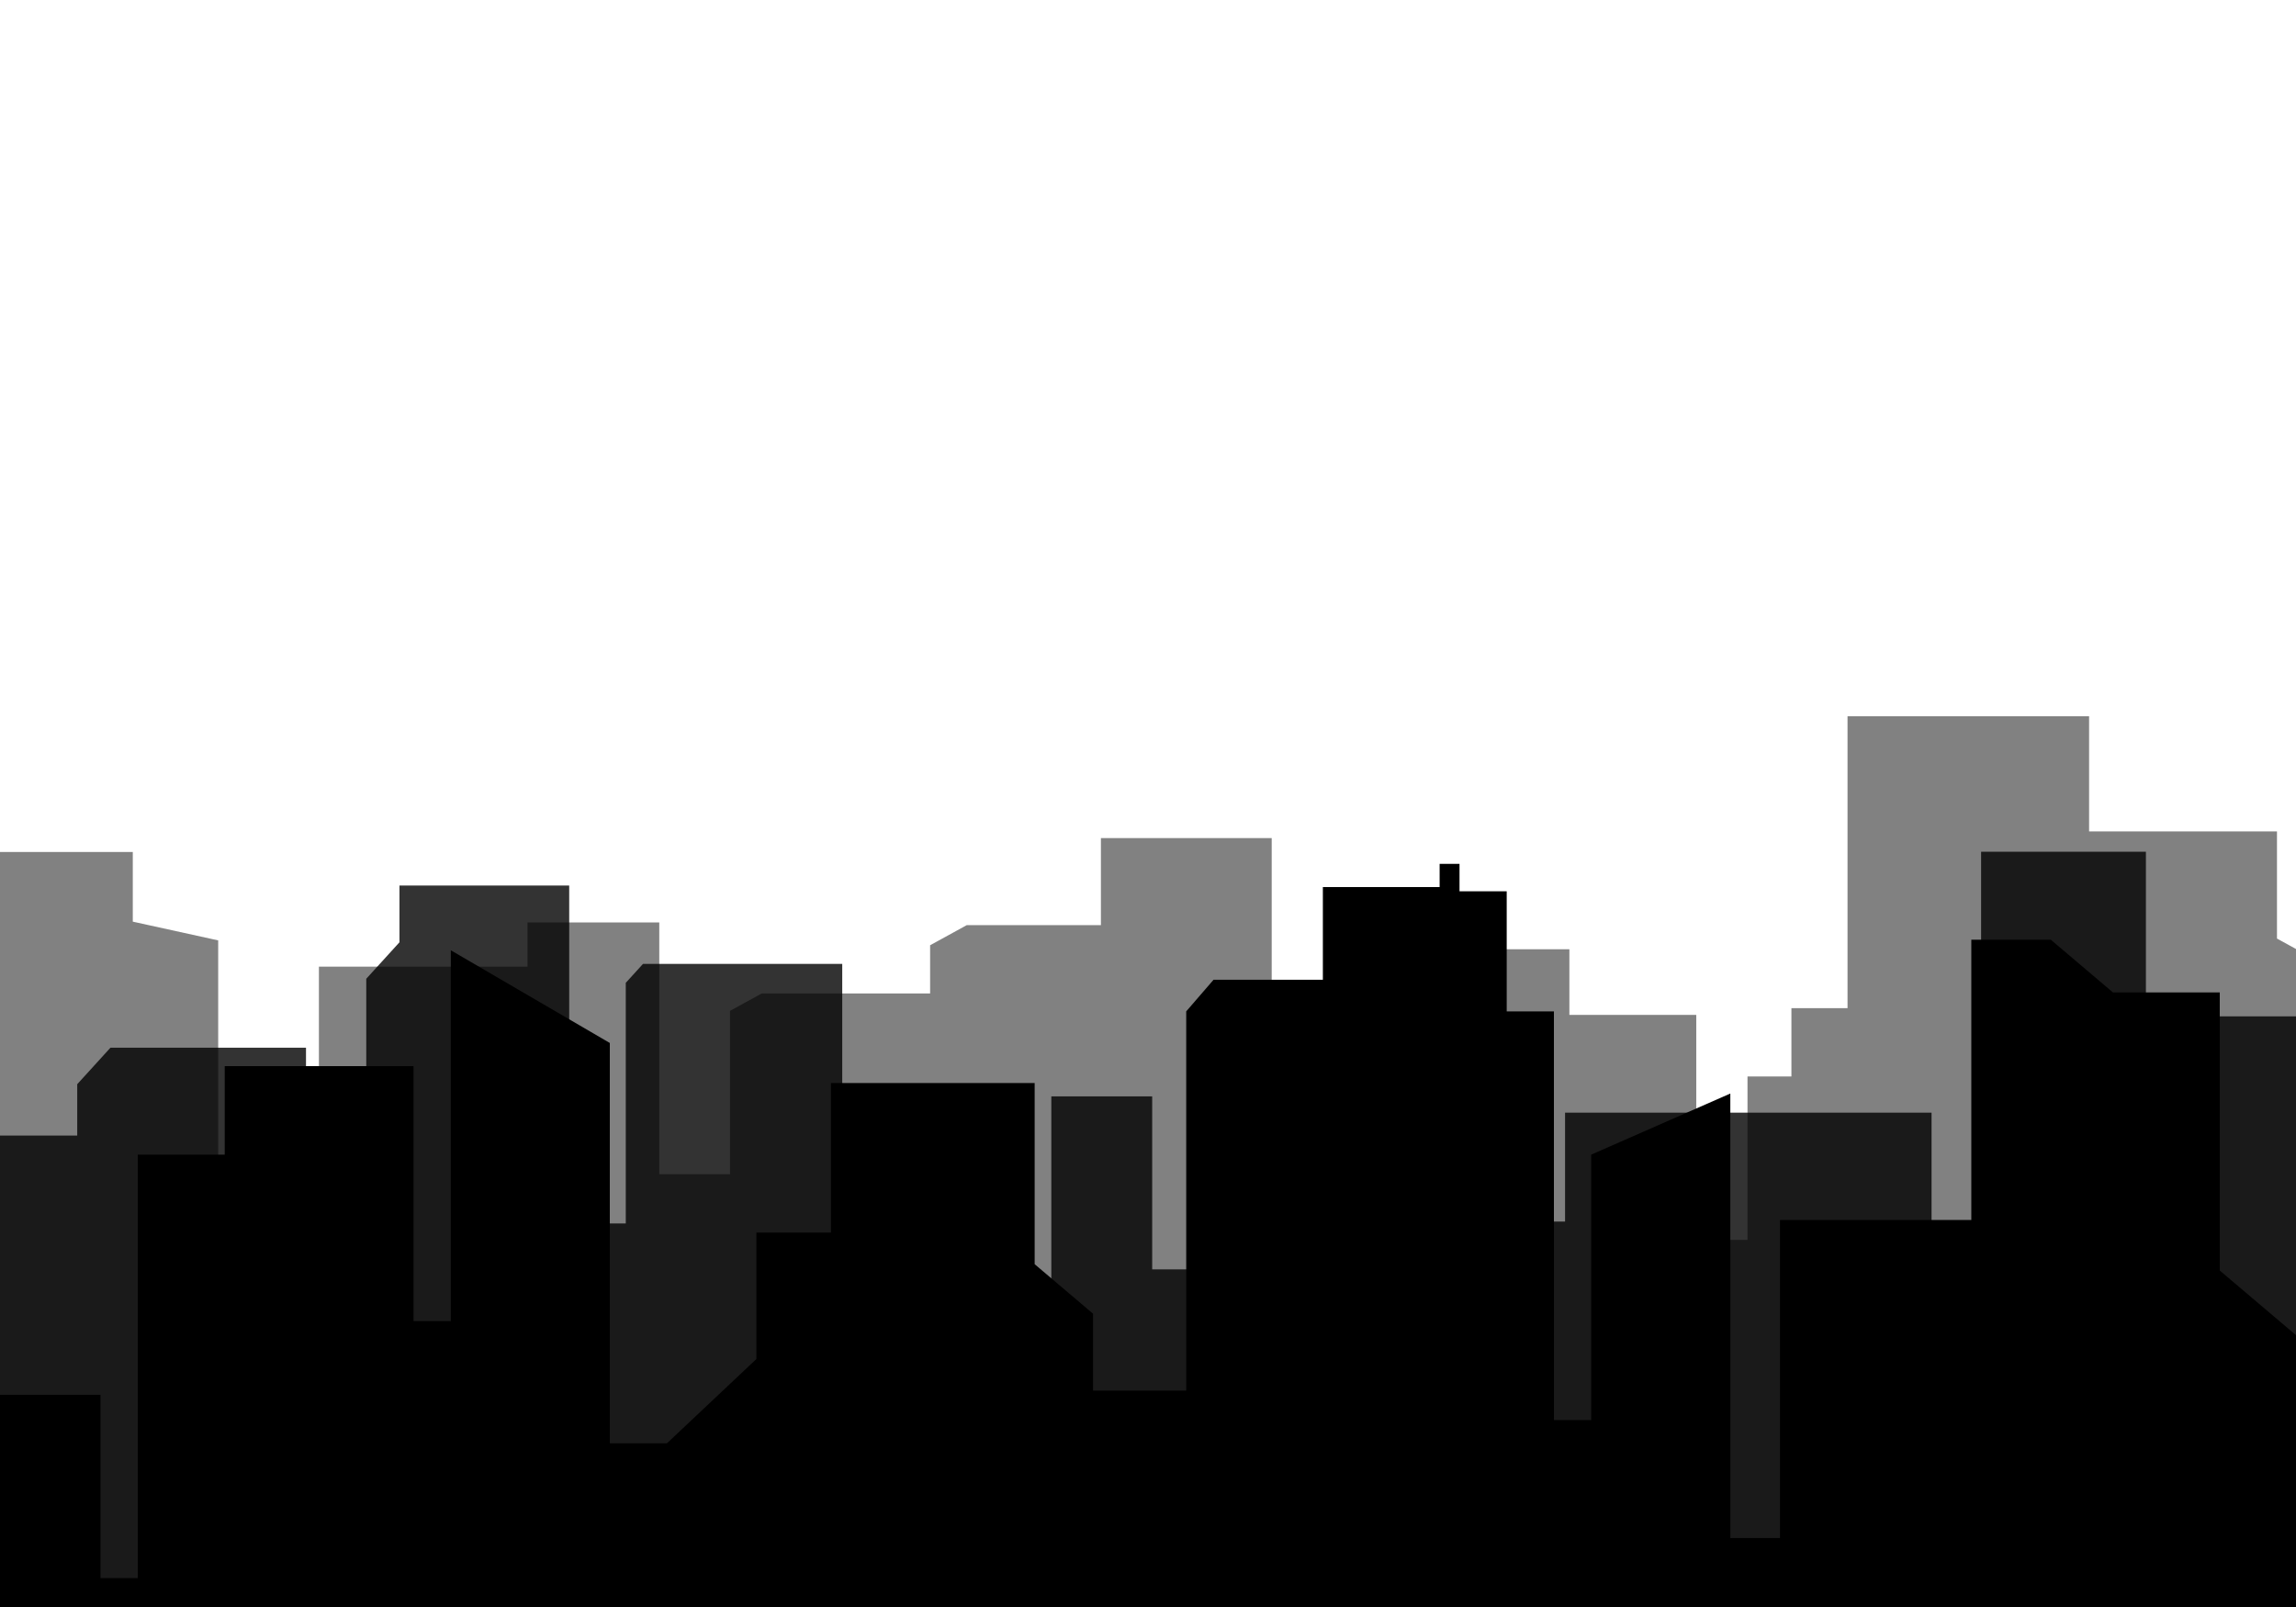
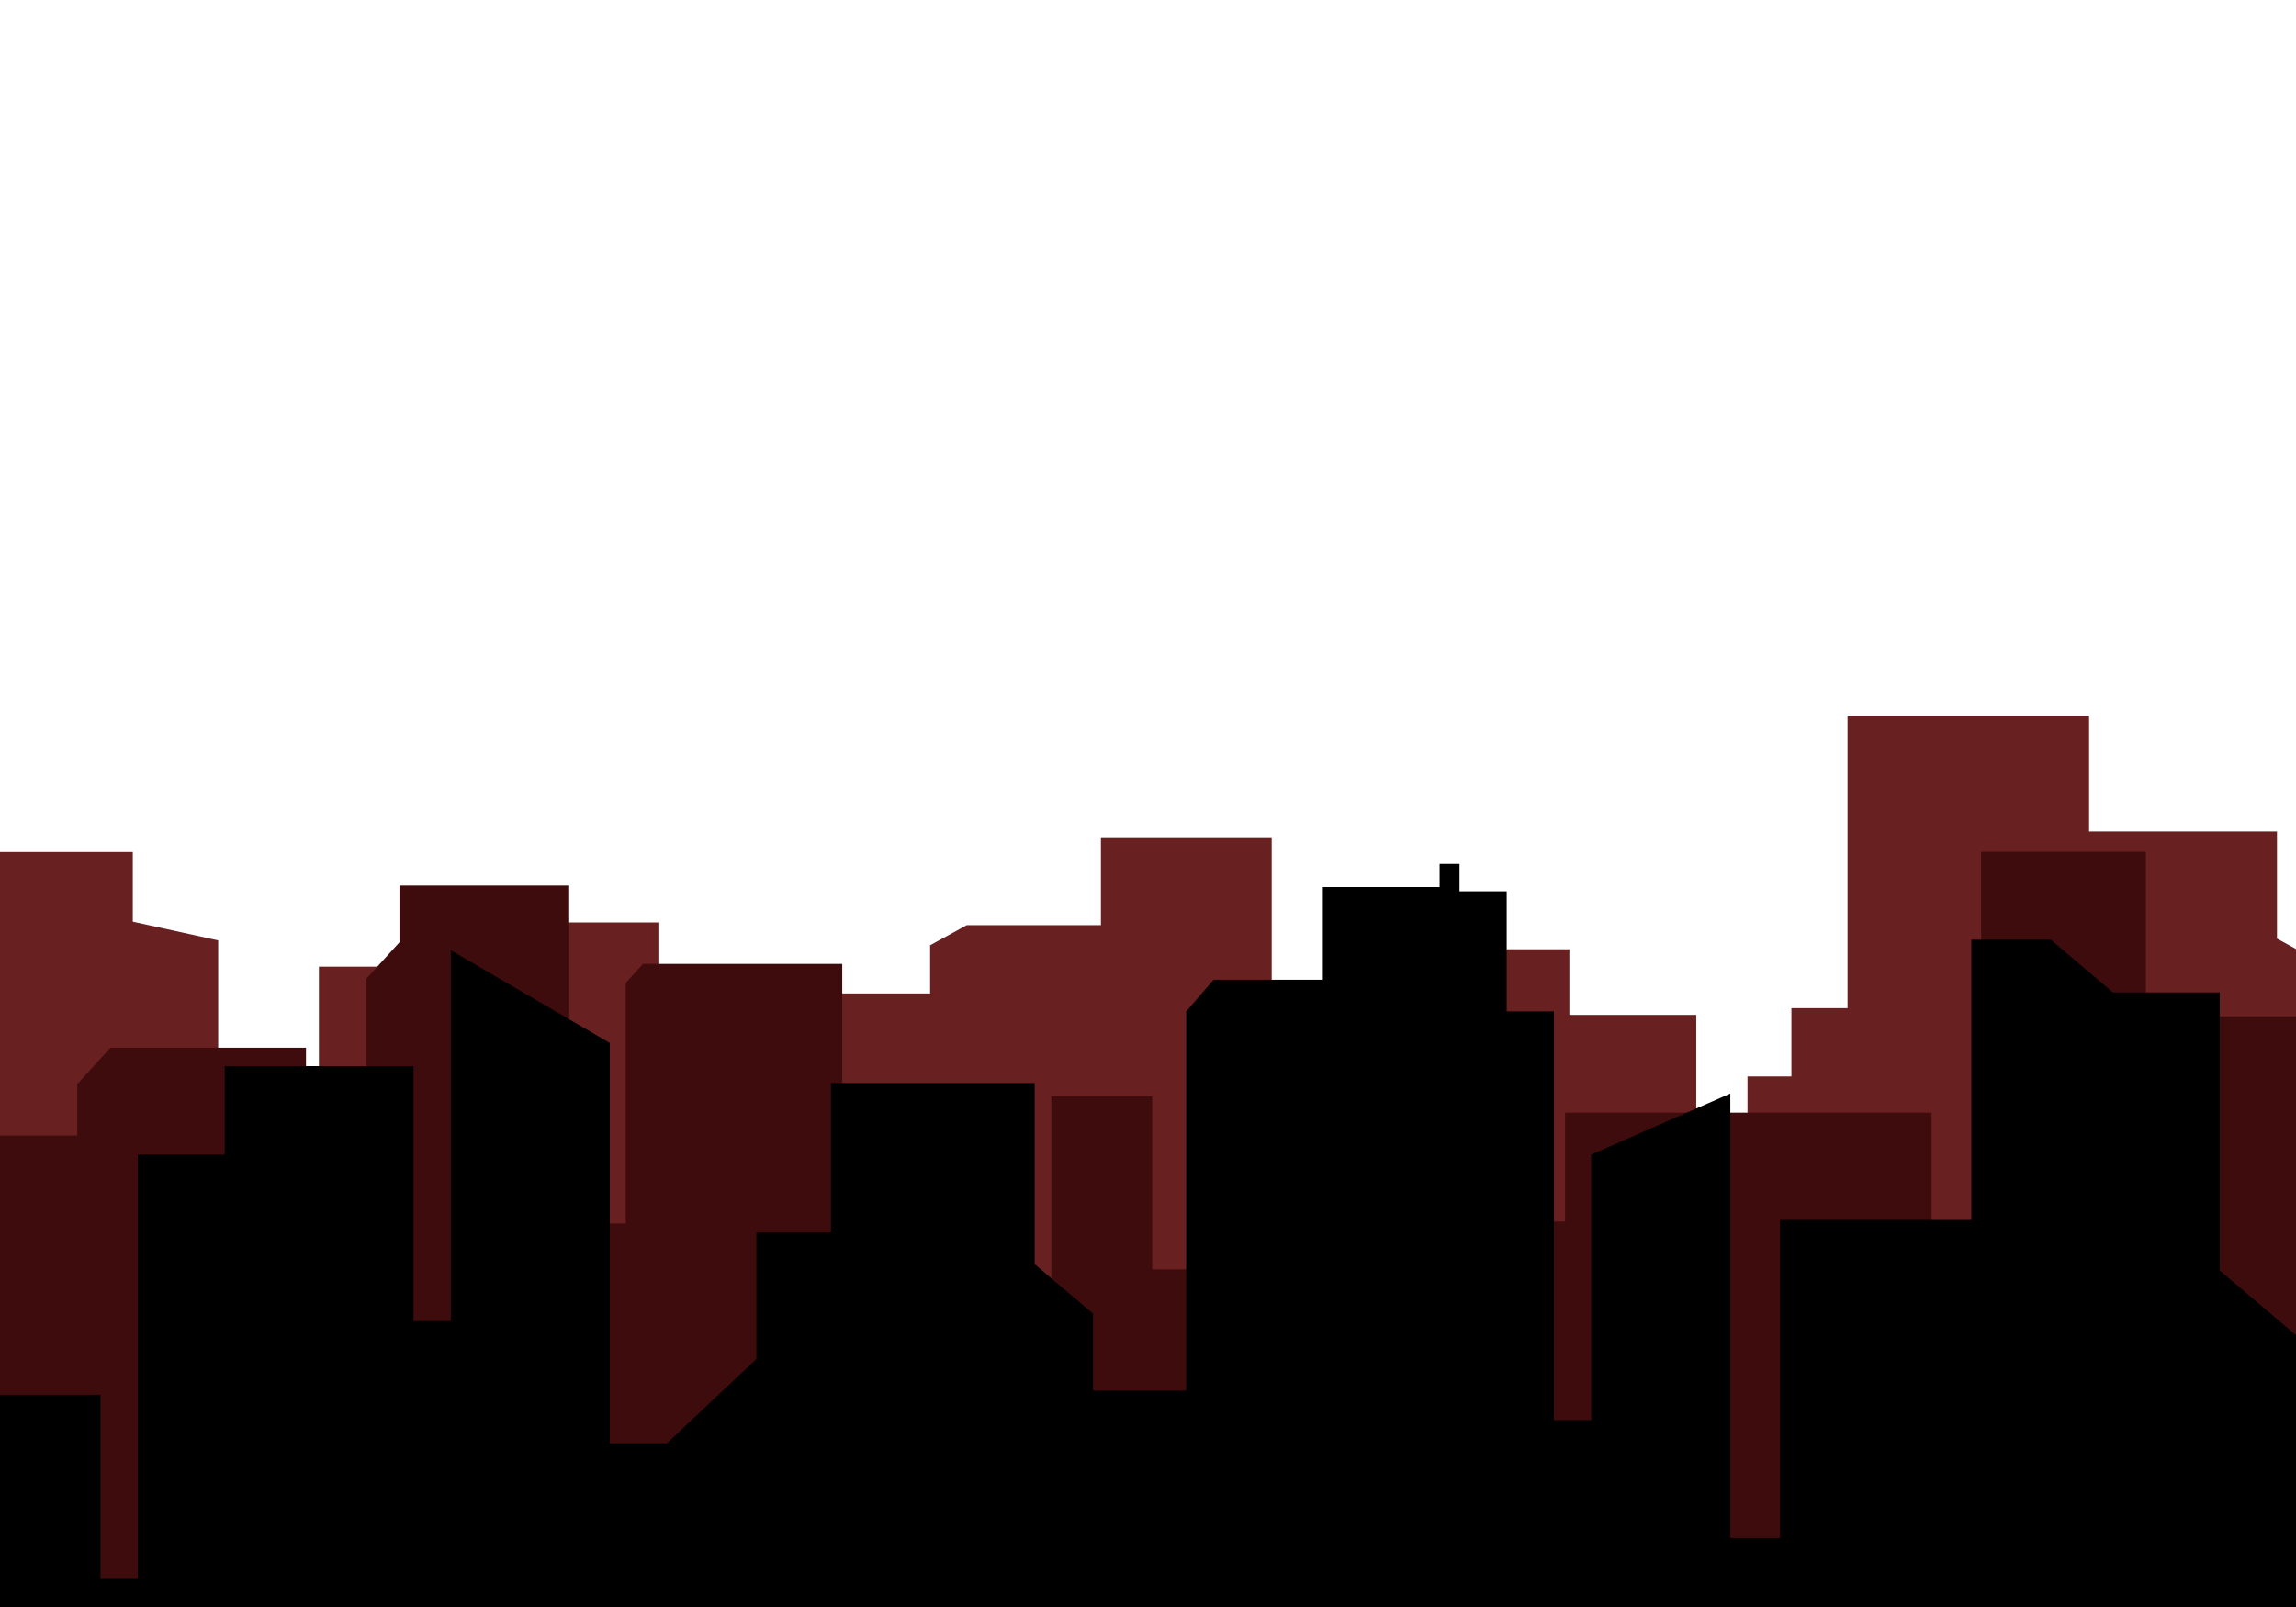
<svg xmlns="http://www.w3.org/2000/svg" id="city" version="1.1" x="0px" y="0px" viewBox="0 0 1000 700" style="enable-background:new 0 0 1000 700;" xml:space="preserve">
  <g id="Object">
    <g>
-       <g style="opacity:0.7;clip-path:url(#SVGID_00000150804772432925195380000007040047713489928331_);">
+       <g style="clip-path:url(#SVGID_00000150804772432925195380000007040047713489928331_);">
        <linearGradient id="SVGID_00000077323362830546626020000013360911108810738876_" gradientUnits="userSpaceOnUse" x1="485.5" y1="773" x2="485.5" y2="312">
-           <stop offset="0" style="stop-color:black" />
+           <stop offset="0" style="stop-color:#692021" />
        </linearGradient>
-         <polygon style="opacity:0.7;fill:url(#SVGID_00000077323362830546626020000013360911108810738876_);" points="991.713,408.827      991.713,362.163 909.885,362.163 909.885,312 804.678,312 804.678,439.158 780.235,439.158 780.235,468.906 761.107,468.906      761.107,540.067 738.79,540.067 738.79,442.074 683.53,442.074 683.53,413.493 652.18,413.493 652.18,459.281 622.956,475.322      622.956,567.482 553.881,567.482 553.881,365.08 479.492,365.08 479.492,402.994 421.043,402.994 405.103,411.743      405.103,432.742 331.777,432.742 317.961,440.325 317.961,511.486 287.143,511.486 287.143,401.827 229.757,401.827      229.757,421.076 138.896,421.076 138.896,467.447 122.425,476.489 122.425,522.037 95.029,522.037 95.029,409.629      57.835,401.463 57.835,371.132 -42.058,371.132 -42.058,499.456 -51,499.456 -51,773 29.278,773 95.029,773 281.105,773      281.105,772.678 1022,772.198 1022,425.45    " />
+         <polygon style="fill:url(#SVGID_00000077323362830546626020000013360911108810738876_);" points="991.713,408.827      991.713,362.163 909.885,362.163 909.885,312 804.678,312 804.678,439.158 780.235,439.158 780.235,468.906 761.107,468.906      761.107,540.067 738.79,540.067 738.79,442.074 683.53,442.074 683.53,413.493 652.18,413.493 652.18,459.281 622.956,475.322      622.956,567.482 553.881,567.482 553.881,365.08 479.492,365.08 479.492,402.994 421.043,402.994 405.103,411.743      405.103,432.742 331.777,432.742 317.961,440.325 317.961,511.486 287.143,511.486 287.143,401.827 229.757,401.827      229.757,421.076 138.896,421.076 138.896,467.447 122.425,476.489 122.425,522.037 95.029,522.037 95.029,409.629      57.835,401.463 57.835,371.132 -42.058,371.132 -42.058,499.456 -51,499.456 -51,773 29.278,773 95.029,773 281.105,773      281.105,772.678 1022,772.198 1022,425.45    " />
      </g>
      <linearGradient id="SVGID_00000132072934363902771410000015723030226246317465_" gradientUnits="userSpaceOnUse" x1="489.5" y1="780.221" x2="489.5" y2="371">
-         <stop offset="0.163" style="stop-color:black" />
+         <stop offset="0.163" style="stop-color:#3f0c0d" />
      </linearGradient>
-       <polygon style="opacity:0.8;clip-path:url(#SVGID_00000150804772432925195380000007040047713489928331_);fill:url(#SVGID_00000132072934363902771410000015723030226246317465_);" points="    965.751,442.725 950.693,459.276 950.693,510.036 934.631,510.036 934.631,371 862.853,371 862.853,694.866 841.27,671.141     841.27,484.656 681.652,484.656 681.652,532.105 597.326,532.105 597.326,681.072 597.326,746.663 523.248,746.663     523.248,552.943 501.821,552.943 501.821,477.575 457.895,477.575 457.895,602.404 437.539,602.404 437.539,625.956     411.827,581.206 366.83,581.206 366.83,419.872 280.05,419.872 272.55,428.115 272.55,477.575 272.55,532.924 247.909,532.924     247.909,385.72 173.985,385.72 173.985,410.451 159.522,426.349 159.522,677.183 142.916,677.183 142.916,475.809     133.273,475.809 133.273,456.378 48.101,456.378 33.637,472.276 33.637,494.651 -46.714,494.651 -51,780.221 216.839,780.221     216.839,779.632 488.964,779.632 488.964,780.221 597.326,780.221 753.59,780.221 1030,780.221 1030,442.725   " />
+       <polygon style="clip-path:url(#SVGID_00000150804772432925195380000007040047713489928331_);fill:url(#SVGID_00000132072934363902771410000015723030226246317465_);" points="    965.751,442.725 950.693,459.276 950.693,510.036 934.631,510.036 934.631,371 862.853,371 862.853,694.866 841.27,671.141     841.27,484.656 681.652,484.656 681.652,532.105 597.326,532.105 597.326,681.072 597.326,746.663 523.248,746.663     523.248,552.943 501.821,552.943 501.821,477.575 457.895,477.575 457.895,602.404 437.539,602.404 437.539,625.956     411.827,581.206 366.83,581.206 366.83,419.872 280.05,419.872 272.55,428.115 272.55,477.575 272.55,532.924 247.909,532.924     247.909,385.72 173.985,385.72 173.985,410.451 159.522,426.349 159.522,677.183 142.916,677.183 142.916,475.809     133.273,475.809 133.273,456.378 48.101,456.378 33.637,472.276 33.637,494.651 -46.714,494.651 -51,780.221 216.839,780.221     216.839,779.632 488.964,779.632 488.964,780.221 597.326,780.221 753.59,780.221 1030,780.221 1030,442.725   " />
      <linearGradient id="SVGID_00000088822837365090958620000008473365227602483642_" gradientUnits="userSpaceOnUse" x1="507.5" y1="376.304" x2="507.5" y2="893">
        <stop offset="0" style="stop-color:black" />
      </linearGradient>
      <polygon style="clip-path:url(#SVGID_00000150804772432925195380000007040047713489928331_);fill:url(#SVGID_00000088822837365090958620000008473365227602483642_);" points="    1029.559,463.491 1029.559,664.716 1003.589,664.716 1003.589,584.635 966.797,553.431 966.797,432.287 920.267,432.287     893.215,409.343 858.588,409.343 858.588,531.405 775.266,531.405 775.266,669.986 753.624,669.986 753.624,476.339     693.027,502.954 693.027,618.591 676.796,618.591 676.796,440.547 656.236,440.547 656.236,388.235 635.676,388.235     635.676,376.304 627.019,376.304 627.019,386.4 576.161,386.4 576.161,426.781 528.549,426.781 516.645,440.547 516.645,605.743     476.067,605.743 476.067,572.245 450.638,550.677 450.638,471.751 361.906,471.751 361.906,536.911 329.443,536.911     329.443,591.977 290.487,628.687 265.599,628.687 265.599,454.313 196.345,413.932 196.345,575.457 180.114,575.457     180.114,464.409 97.874,464.409 97.874,502.954 60.001,502.954 60.001,687.423 43.77,687.423 43.77,607.578 -11.417,607.578     -11.417,582.799 -21.156,570.868 -80.672,570.868 -85,893 942.076,893 1003.589,893 1029.559,893 1100,893 1100,463.491   " />
    </g>
  </g>
</svg>
